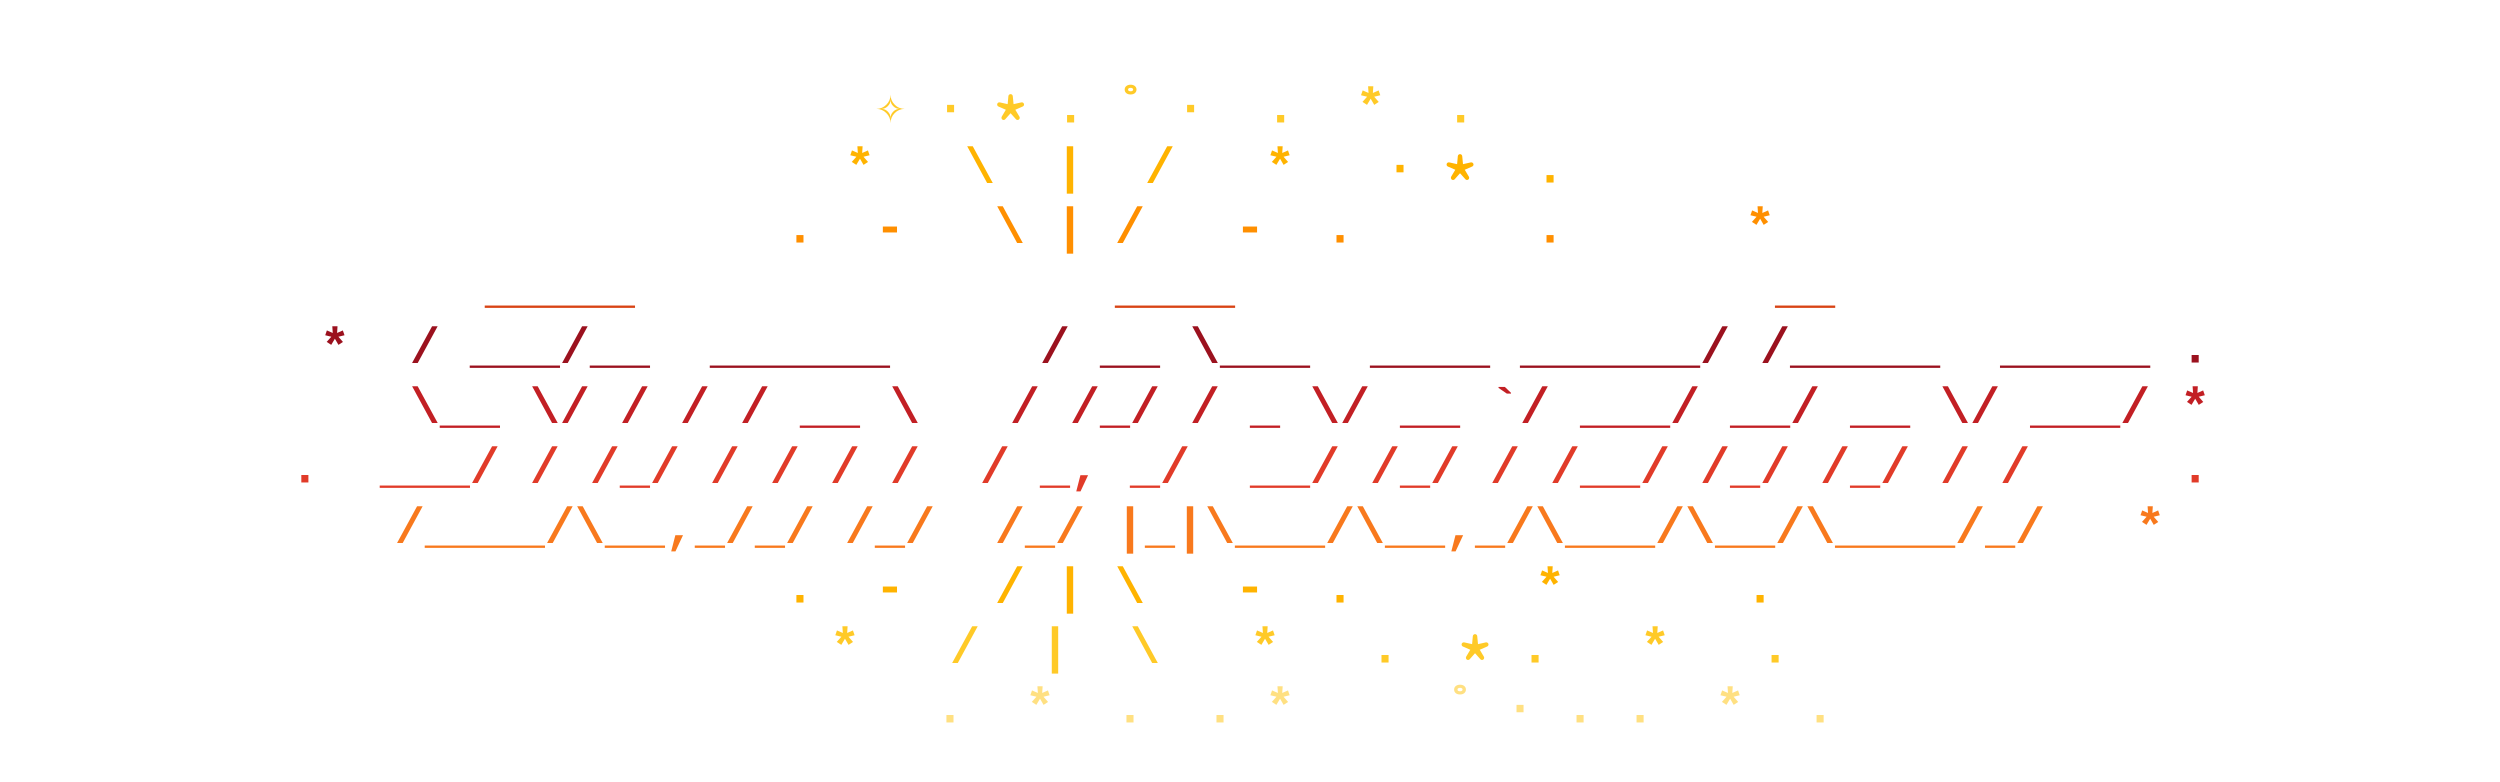
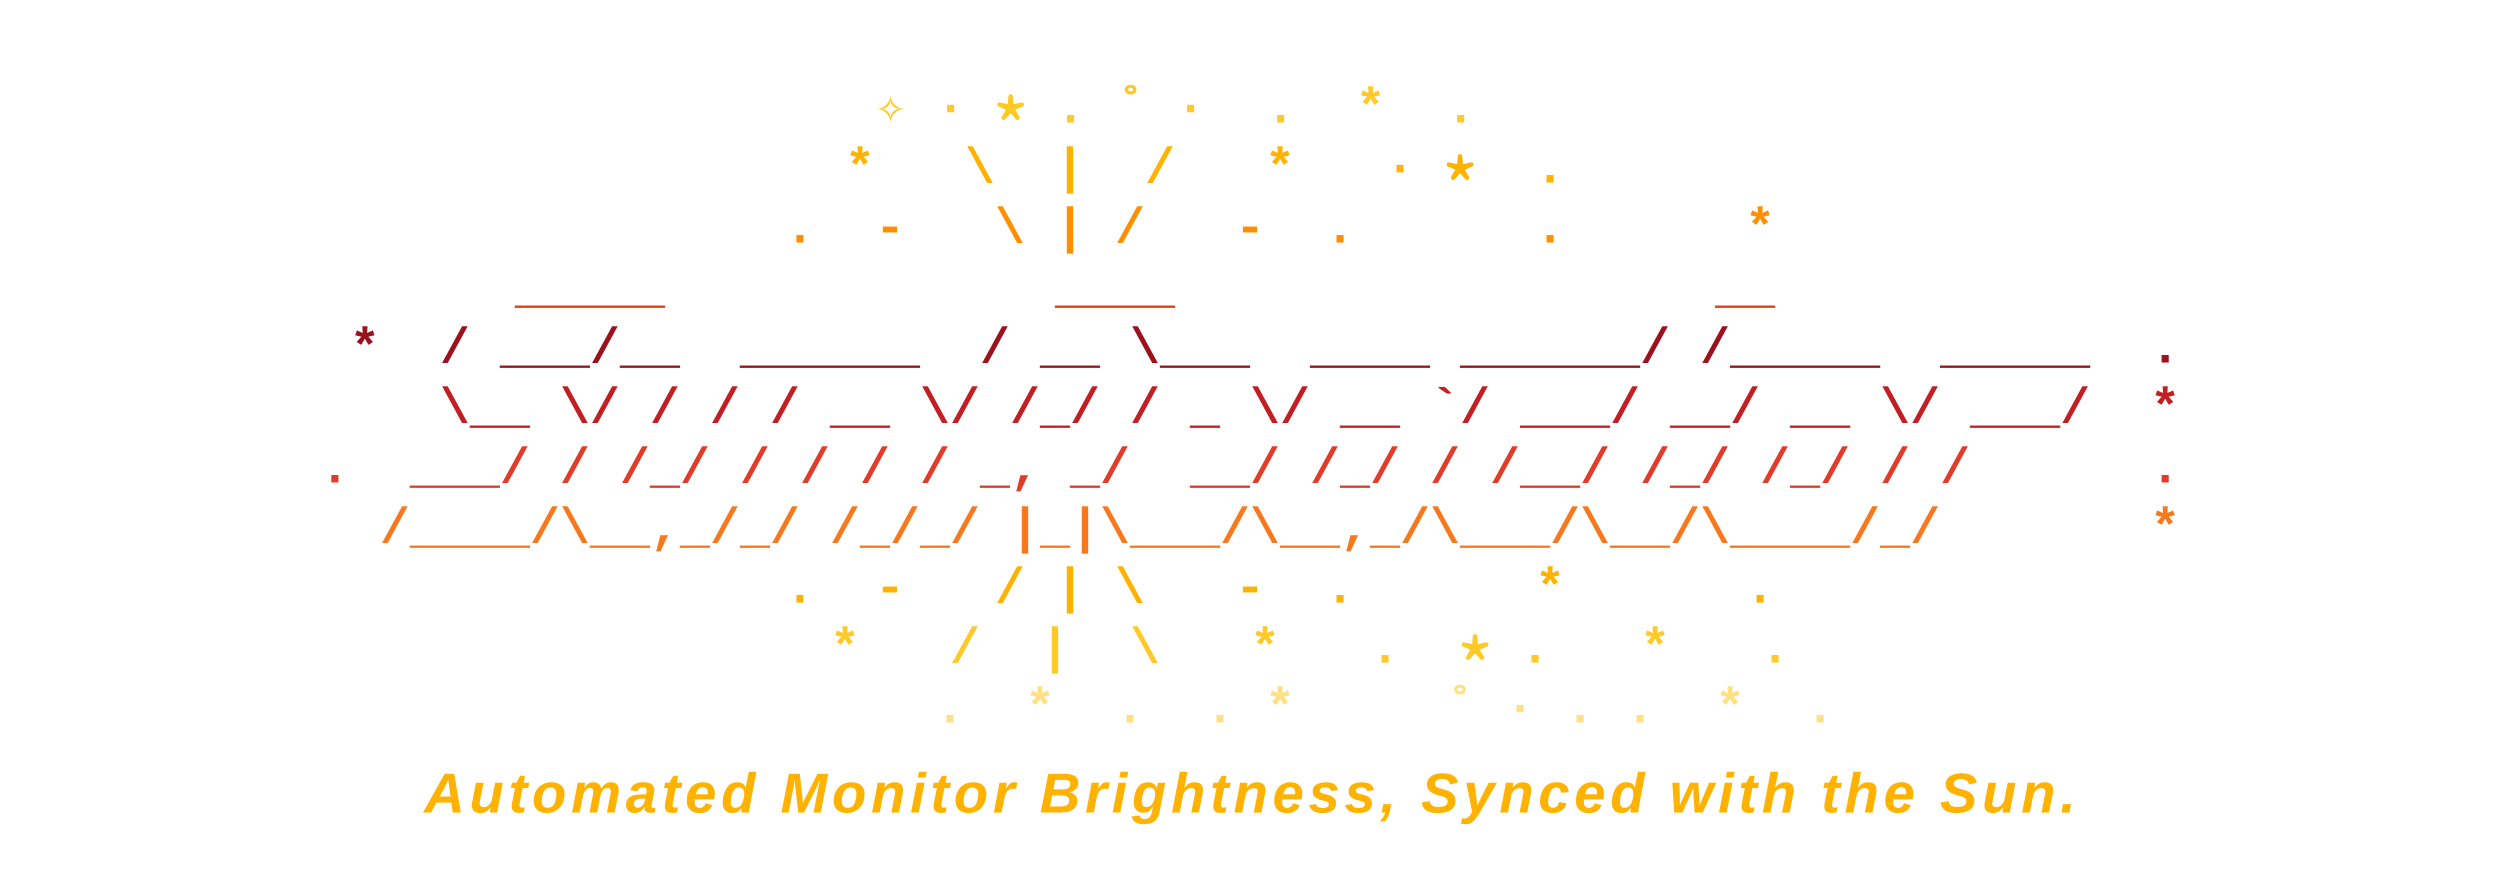
- <svg xmlns="http://www.w3.org/2000/svg" viewBox="0 0 800 250" width="800" height="250">
-   <rect width="800" height="250" fill="transparent" />
+ <svg xmlns="http://www.w3.org/2000/svg" viewBox="0 0 800 280" width="100%" height="280">
+   <rect width="100%" height="100%" fill="transparent" />
  <text x="50%" y="20" font-family="'Courier New', Courier, monospace" font-size="16" font-weight="bold" text-anchor="middle" xml:space="preserve">
    <tspan x="50%" dy="1.2em" fill="#FFCA28">            ✧ · ⋆ . ˚ ·  .  *  .            </tspan>
    <tspan x="50%" dy="1.2em" fill="#FFB300">         *   \  |  /   *   · ⋆  .       </tspan>
    <tspan x="50%" dy="1.2em" fill="#FF8F00">       .  -   \ | /   -  .      .      *</tspan>
-     <tspan x="50%" dy="1.2em" fill="#D84315">          _____                ____                  __           </tspan>
-     <tspan x="50%" dy="1.2em" fill="#9B111E">      *  / ___/__  ______     / __ \___  ____ ______/ /_____  _____ .</tspan>
-     <tspan x="50%" dy="1.2em" fill="#C21F24">         \__ \/ / / / __ \   / /_/ / _ \/ __ `/ ___/ __/ __ \/ ___/ *</tspan>
-     <tspan x="50%" dy="1.2em" fill="#E13B29">     .  ___/ / /_/ / / / /  / _, _/  __/ /_/ / /__/ /_/ /_/ / /     .</tspan>
-     <tspan x="50%" dy="1.2em" fill="#F8791D">       /____/\__,_/_/ /_/  /_/ |_|\___/\__,_/\___/\__/\____/_/   *</tspan>
+     <tspan x="50%" dy="1.2em" fill="#D84315">          _____             ____                  __            </tspan>
+     <tspan x="50%" dy="1.2em" fill="#9B111E">      *  / ___/__  ______  / __ \___  ____ ______/ /_____  _____  .</tspan>
+     <tspan x="50%" dy="1.2em" fill="#C21F24">         \__ \/ / / / __ \/ /_/ / _ \/ __ `/ ___/ __/ __ \/ ___/  *</tspan>
+     <tspan x="50%" dy="1.2em" fill="#E13B29">     .  ___/ / /_/ / / / / _, _/  __/ /_/ / /__/ /_/ /_/ / /      .</tspan>
+     <tspan x="50%" dy="1.2em" fill="#F8791D">       /____/\__,_/_/ /_/_/ |_|\___/\__,_/\___/\__/\____/_/       *</tspan>
    <tspan x="50%" dy="1.2em" fill="#FFB300">       .  -   / | \   -  .      *      .</tspan>
    <tspan x="50%" dy="1.2em" fill="#FFCA28">         *   /  |  \   *   .  ⋆ .   *   .</tspan>
    <tspan x="50%" dy="1.2em" fill="#FFE082">            .  *  .  . *     ˚ · . .  *  .</tspan>
  </text>
+   <text x="50%" y="260" font-family="'Trebuchet MS', 'Lucida Sans Unicode', 'Lucida Grande', 'Lucida Sans', Arial, sans-serif" font-size="18" font-weight="600" font-style="italic" fill="#FFB300" letter-spacing="1.5px" text-anchor="middle">
+     Automated Monitor Brightness, Synced with the Sun.
+   </text>
</svg>
